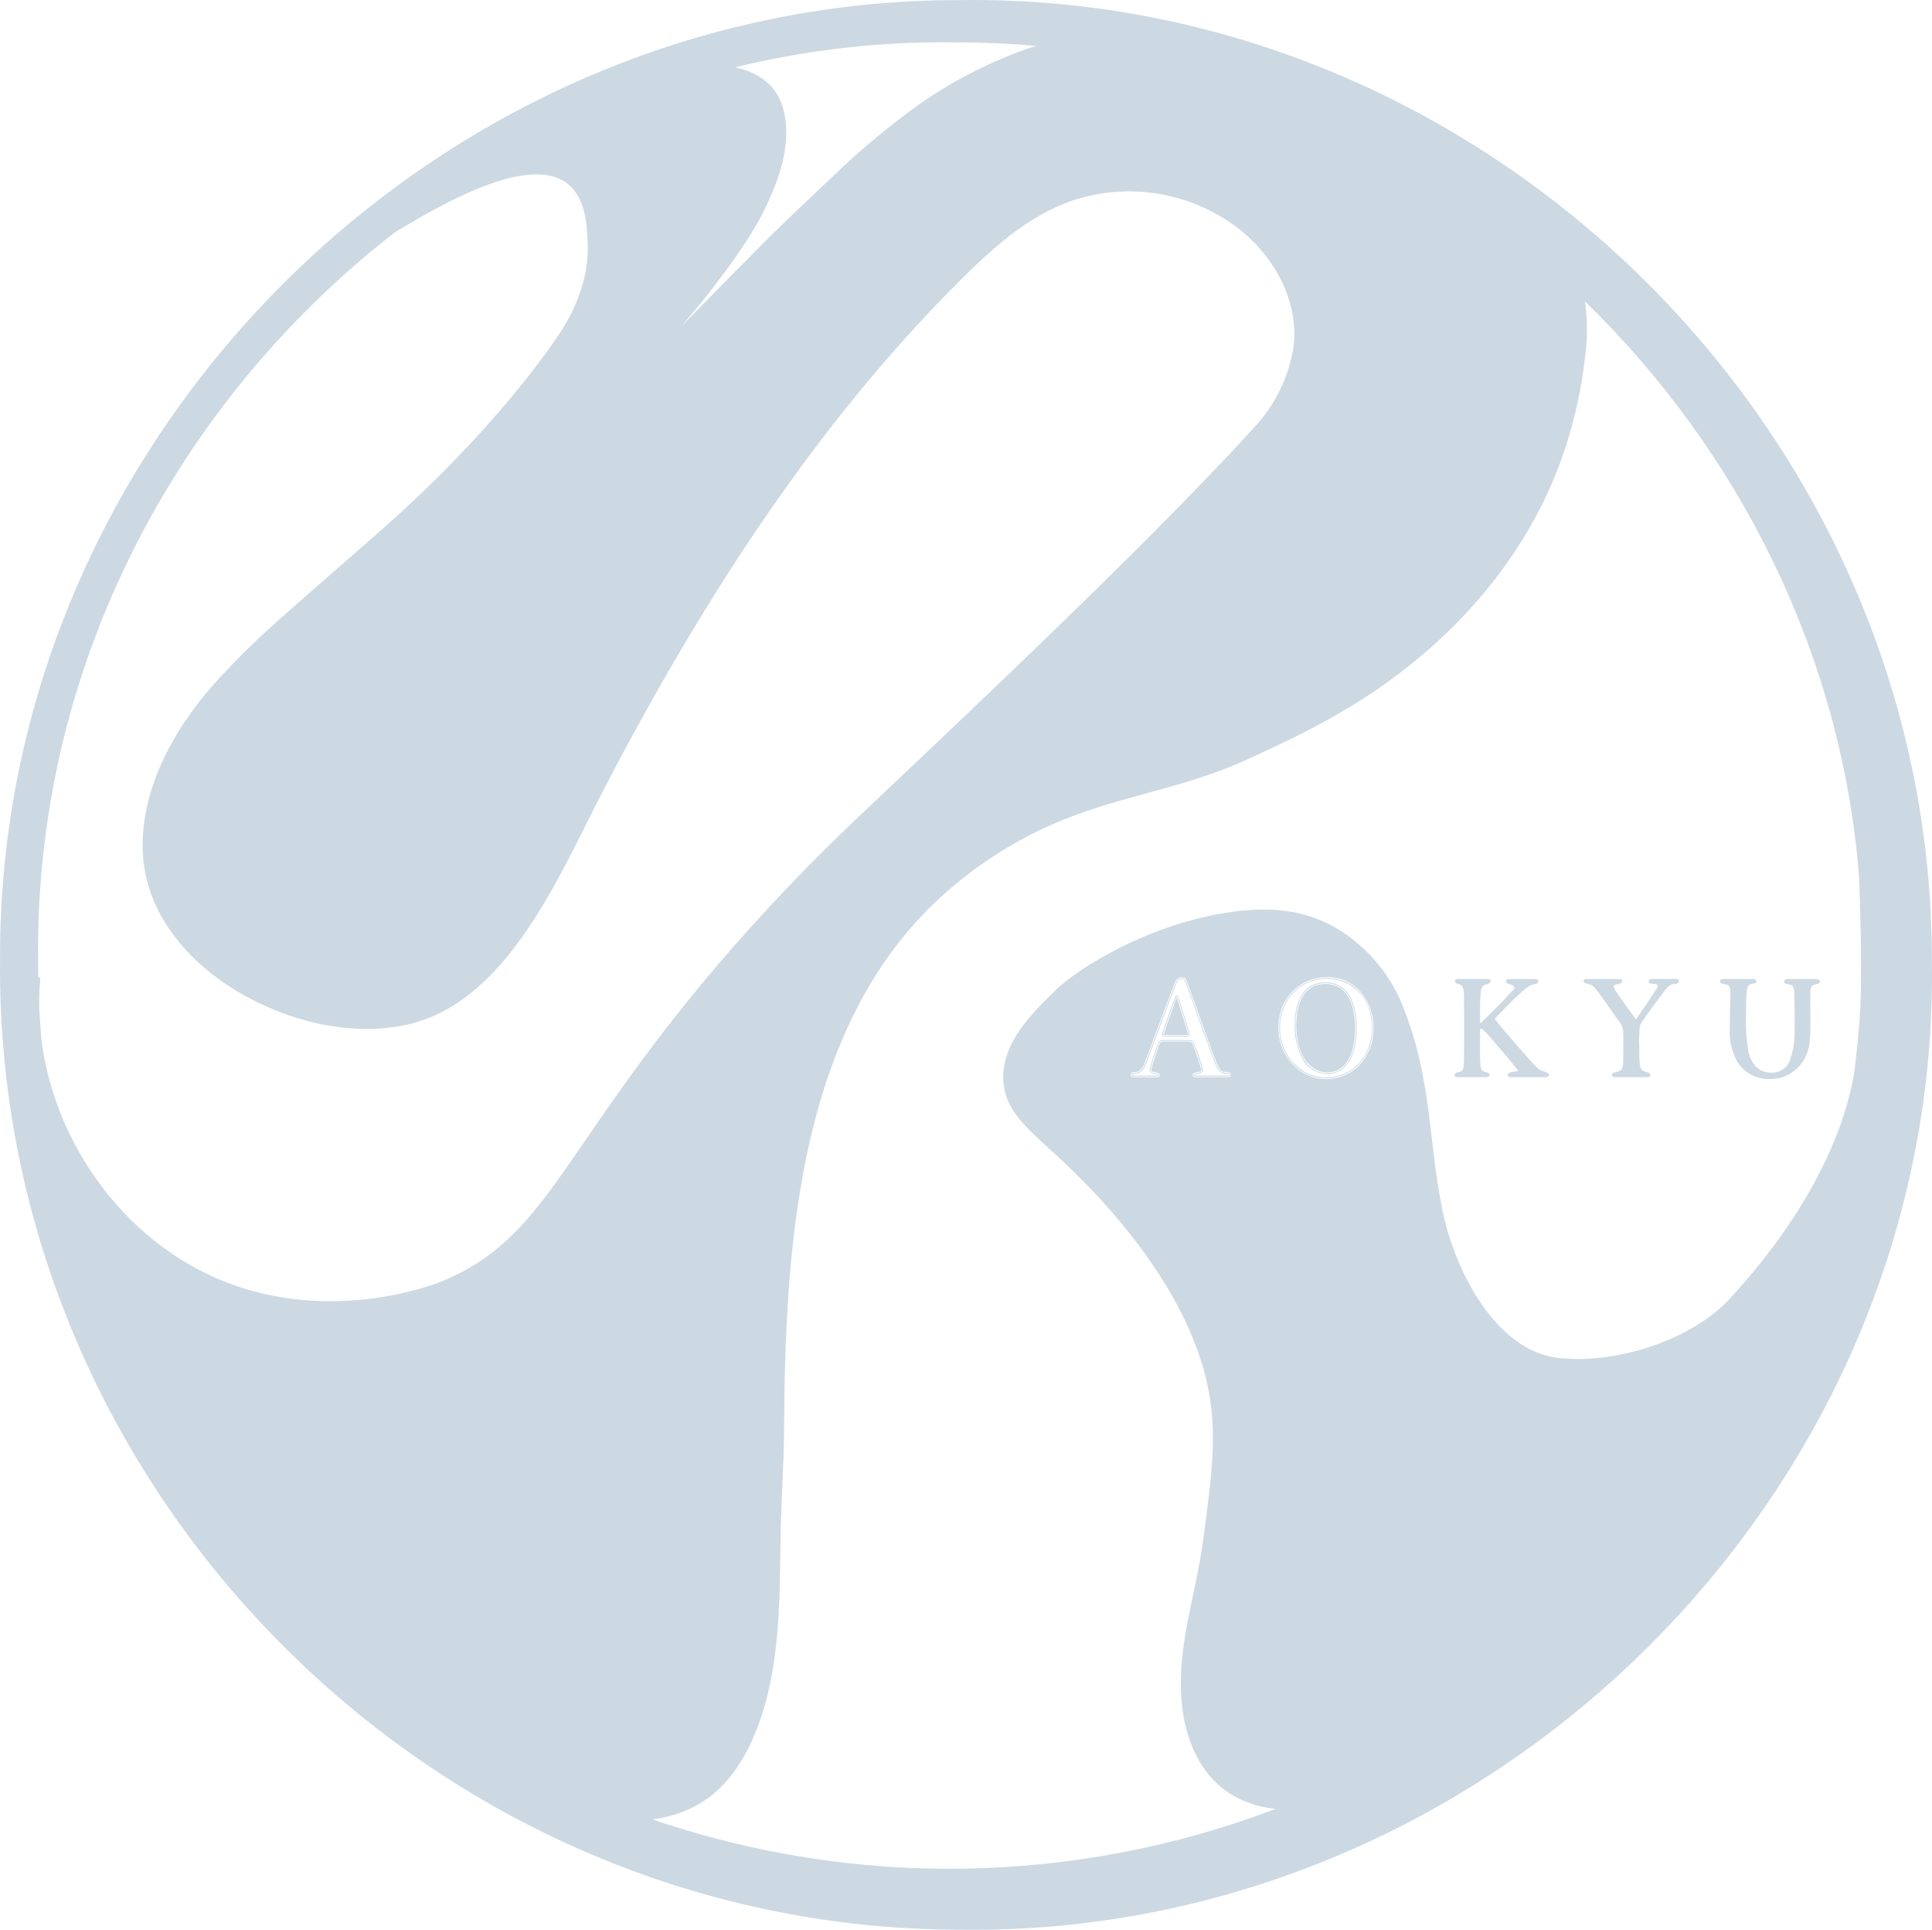
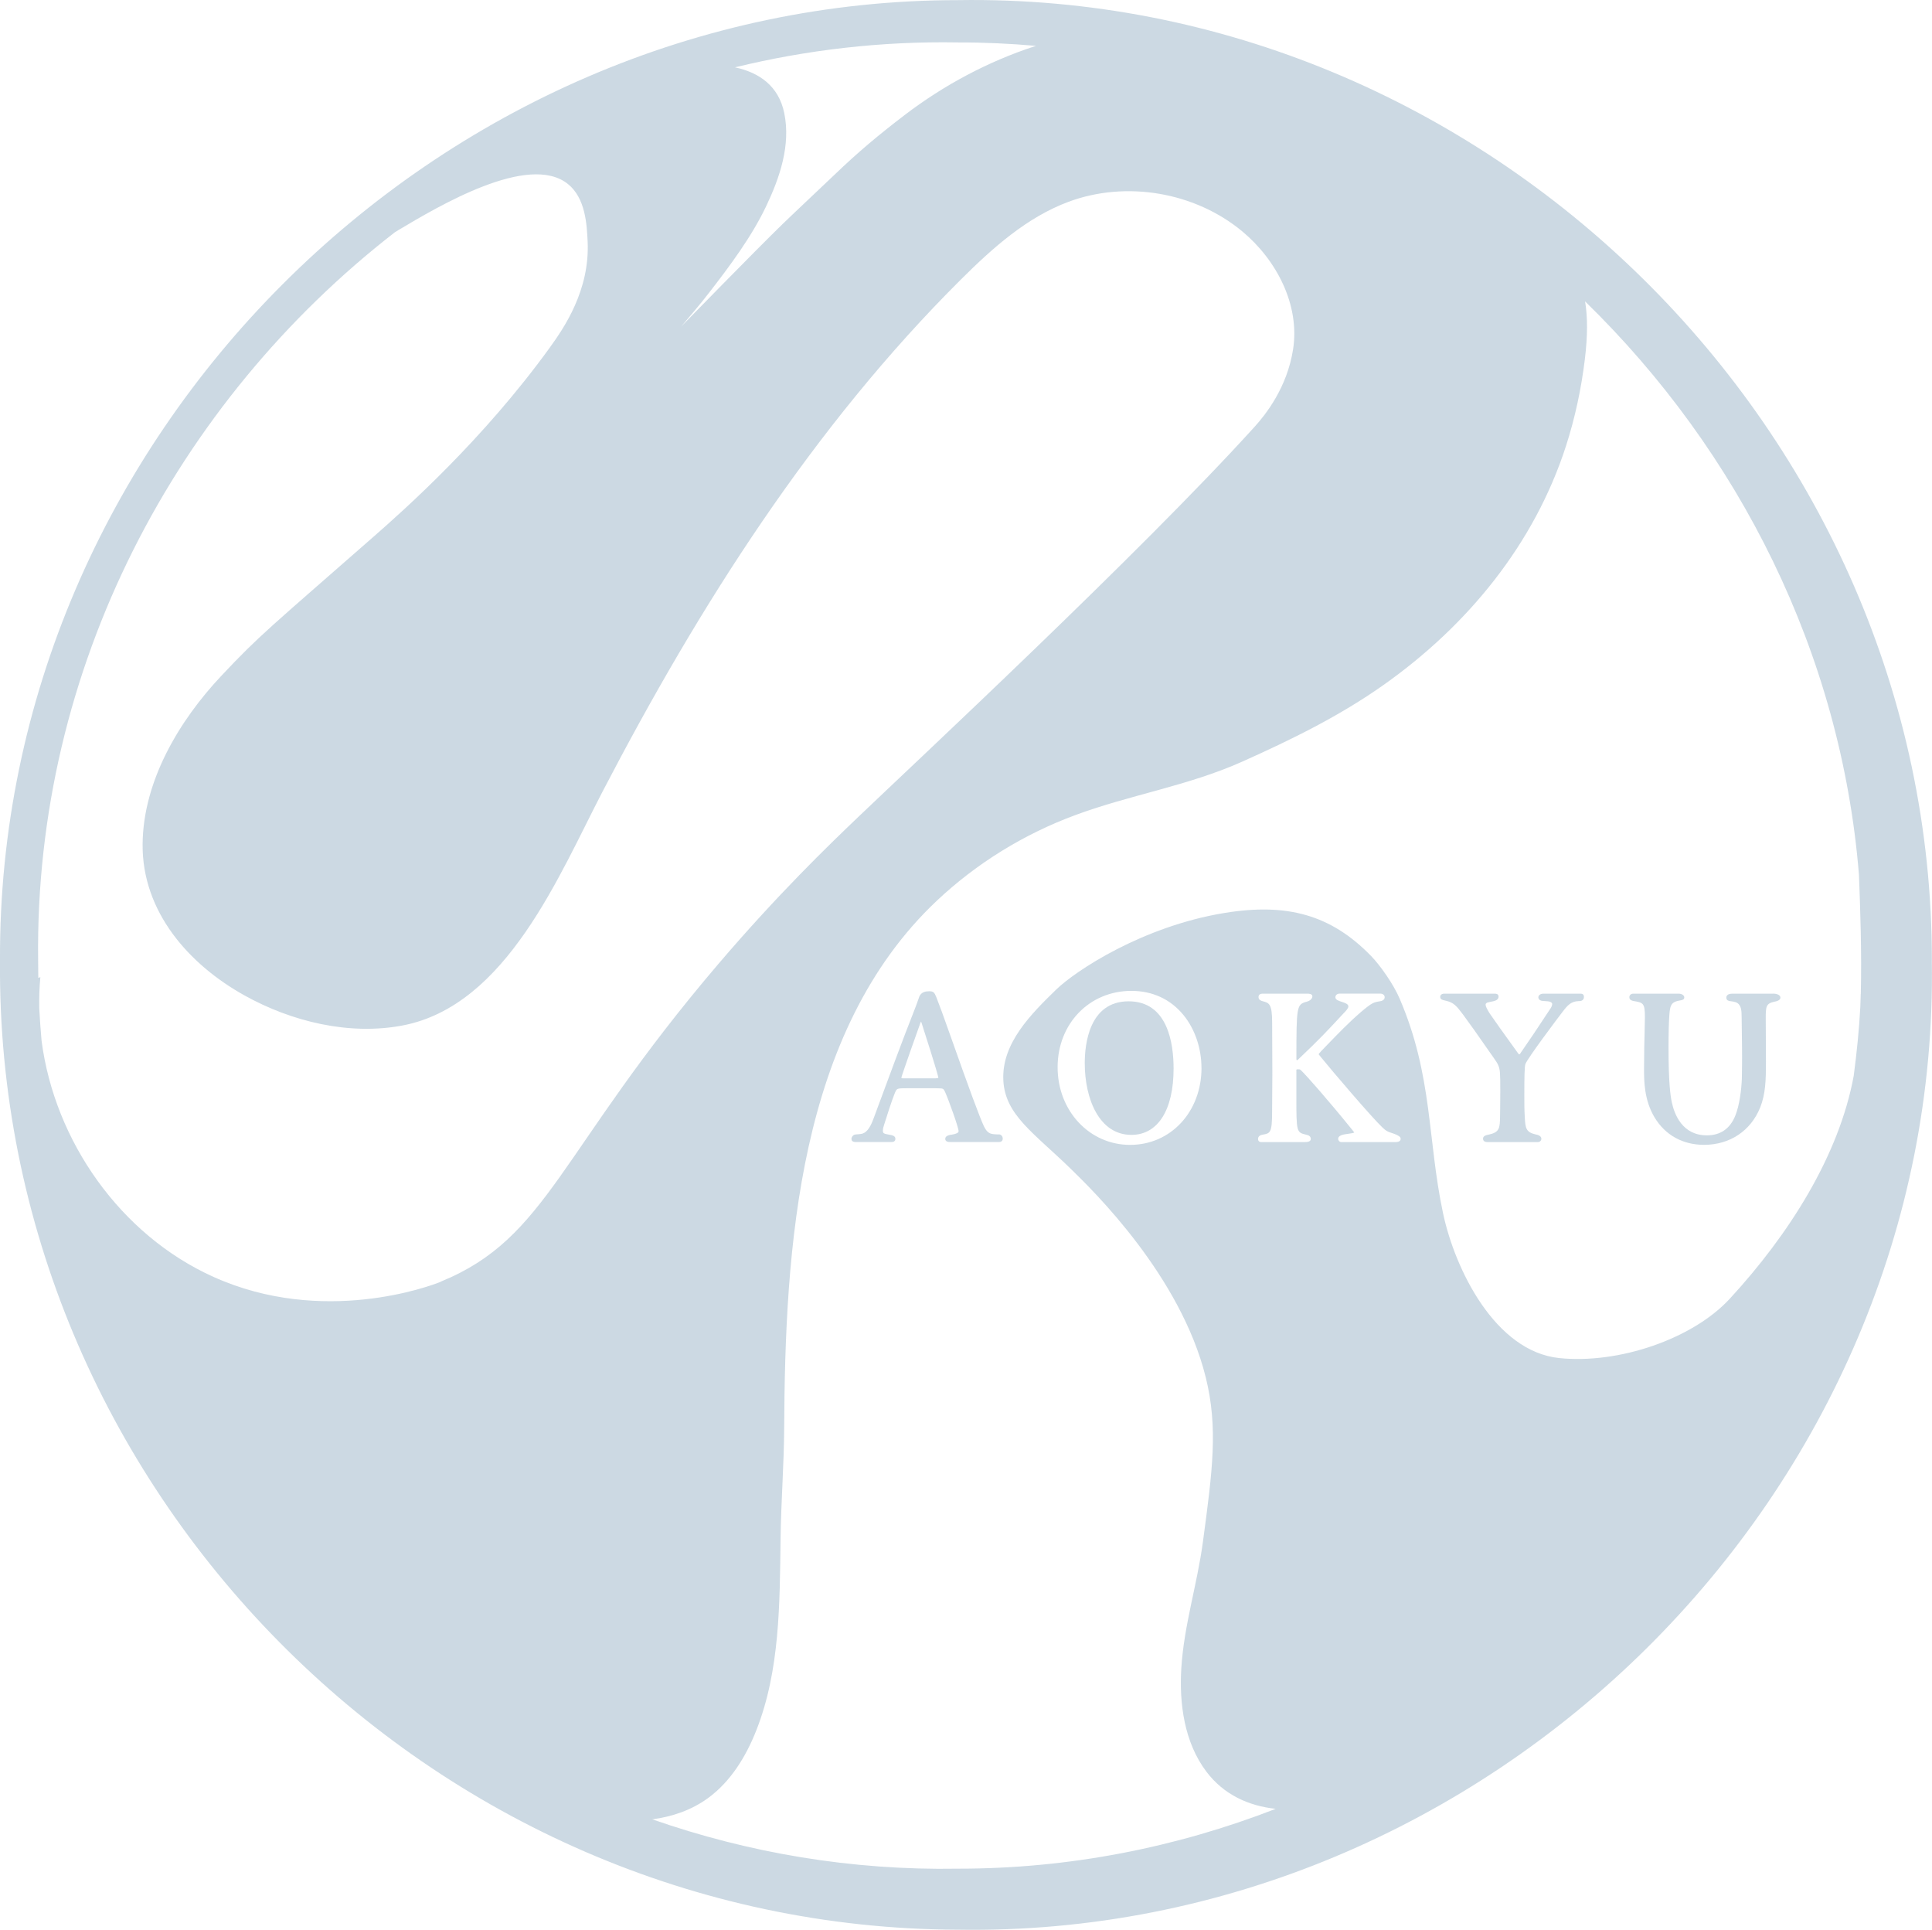
- <svg xmlns="http://www.w3.org/2000/svg" height="449.342" viewBox="0 0 449.926 449.342" width="449.926">
-   <g fill="#004272" opacity=".2" transform="translate(-1061.423 -3206.34)">
-     <g>
-       <path d="m1335.451 3438.573a1.076 1.076 0 0 0 -.088.167c-.281.742-2.881 8.1-2.946 8.462 0 .092 0 .123.279.123h4.988a1.125 1.125 0 0 0 .44-.08c-.11-.694-2.267-7.482-2.615-8.518a1.433 1.433 0 0 0 -.058-.154z" />
-       <path d="m1363.3 3444.987c0 7.635 3.614 11.053 7.2 11.053 4.068 0 6.5-3.822 6.5-10.222 0-3.868-.9-10.357-6.929-10.357-6.109 0-6.771 6.661-6.771 9.526z" />
-       <path d="m1511.321 3429.928c.076-123.068-103.847-225.528-226.815-223.56-121.461.014-223.636 101.976-223.074 223.559-1.088 122.8 100.2 225.331 223.073 225.728 123.595 1.961 228.84-101.747 226.816-225.727zm-287.952-151.474c1.1-1.308 2.172-2.644 3.221-4 4.776-6.158 9.9-13.019 13.271-20.124 3.136-6.612 5.727-14.127 4.213-21.613-1.277-6.316-5.8-9.488-11.476-10.7a203.642 203.642 0 0 1 51.907-5.8c6.124-.012 12.192.271 18.2.8-.119.038-.238.075-.357.114a102.493 102.493 0 0 0 -30.209 15.974 179.708 179.708 0 0 0 -16.393 13.945c-3.3 3.162-8.834 8.322-12.114 11.5-5.99 5.811-23.574 23.821-23.574 23.821zm-59.319 226.346c-2.324.946-27.385 10.357-52.93-1.146-21.628-9.738-36.966-31.572-40.017-54.974-.221-2.521-.409-5.049-.536-7.592a62.971 62.971 0 0 1 .26-7.226c-.172.052-.322.128-.483.191-.022-1.374-.043-2.749-.037-4.129-.851-68.084 32.192-129.995 83.044-169.459.273-.166.545-.345.818-.509 9.409-5.6 30.361-18.087 39.508-10.763 4.118 3.3 4.413 9.465 4.6 13.382.543 11.373-5.529 20.172-8.782 24.674-15.587 21.568-33.88 37.771-41.04 44.049-24.133 21.164-26.491 22.854-35.51 32.453-9.767 10.395-18.19 24.422-18.31 39.194-.128 15.657 10.709 27.984 23.8 35.242 10.929 6.058 24.3 9.322 36.734 6.959 24.264-4.612 36.5-35.1 46.629-54.551 22.476-43.185 48.917-84.827 83.425-119.169 7.366-7.331 15.346-14.476 25.092-18.087a41.8 41.8 0 0 1 40.429 6.924c8.005 6.66 13.419 17.139 11.823 27.43a35.539 35.539 0 0 1 -8.968 18.058c-26.566 29.327-79.131 78.246-92.28 90.829a445.522 445.522 0 0 0 -32.67 34.331c-37.076 43.479-39.5 63.672-64.599 73.889zm206.248-47.224c-6.261 0-11.164-5.255-11.164-11.963s4.886-11.763 11.364-11.763a10.047 10.047 0 0 1 8.008 3.7 13 13 0 0 1 2.792 8.166c.002 6.765-4.729 11.865-10.998 11.865zm124.46-19.754c-.009.255-.009.511-.02.766q-.031 1.167-.076 2.324c-.284 5.306-.829 10.553-1.513 15.763l-.009.056c-3.422 18.733-15.163 37.134-28.888 52.019-8.678 9.412-25.938 15.239-39.7 13.808-14.984-1.558-24.3-20.752-27.053-33.679-3.677-17.264-2.358-32.025-10.153-50.086a38.78 38.78 0 0 0 -6.654-9.886c-9.354-9.588-19.582-12.357-34.118-9.981-19.06 3.117-34.695 13.453-39.254 17.9-5.706 5.57-12.688 12.445-12.241 21.094.416 8.07 7.025 12.133 15.8 20.681 5.133 5 25.465 24.794 31.329 48.435 2.915 11.754 1.577 21.728-.66 38.4-1.319 9.823-4.407 19.419-5.019 29.333-.51 8.269.685 17.252 5.788 24.046 4.1 5.463 9.886 8.029 16.194 8.716a213.976 213.976 0 0 1 -145.179 2.436 28.02 28.02 0 0 0 12.926-4.909c5.307-3.856 8.881-9.694 11.288-15.8 5.532-14.023 5.449-29.527 5.647-44.6.112-8.586.8-17.159.839-25.745.217-41.829 3.159-92.313 35.547-122.837a95.4 95.4 0 0 1 32.2-19.924c12.836-4.757 26.268-6.808 38.886-12.446 11.479-5.129 22.67-10.608 33-17.915 19.5-13.792 35.072-32.744 42.453-55.655a107.8 107.8 0 0 0 4.367-20.091 47.953 47.953 0 0 0 .062-13.525c35.8 34.861 59.612 81.96 63.781 133.506.312 7.974.665 18.123.43 27.801zm-155.615 11.628c-.174-.385-.27-.532-.575-.556-.36-.034-.957-.034-1.649-.034h-3.359a9.593 9.593 0 0 0 -1.554.063c-.212.048-.379.085-.6.65-.4.93-1.4 4.039-1.658 4.907a2.942 2.942 0 0 0 -.193.911c0 .417.127.47.909.613.548.1 1.021.18 1.021.651 0 .223-.1.488-.588.488h-5.555c-.513 0-.62-.265-.62-.488a.723.723 0 0 1 .517-.65 2.37 2.37 0 0 1 .46-.054 3.538 3.538 0 0 0 .629-.078c1.03-.256 1.551-1.678 1.831-2.441 3.24-8.742 4.07-10.977 4.789-12.844l1.565-4.024c.162-.393.376-1.006.517-1.413.064-.184.117-.334.147-.416a1.489 1.489 0 0 1 1.54-.819c.636 0 .792.177 1.074.882.383.941 1.246 3.3 2.1 5.729l.21.593c3.4 9.628 4.615 12.706 5.038 13.591.589 1.211 1.079 1.224 2.261 1.257a.616.616 0 0 1 .617.654.494.494 0 0 1 -.554.521h-7.518c-.2 0-.787 0-.787-.488s.69-.6 1.061-.652c.635-.1 1-.286 1-.512a43.632 43.632 0 0 0 -2.076-6.036z" />
-       <path d="m1335.457 3438.145c-.166 0-.314.15-.444.454-.029.079-2.971 8.3-2.971 8.582 0 .521.441.521.654.521h4.988c.084 0 .821-.012.821-.421 0-.5-2.512-8.3-2.638-8.674-.053-.162-.153-.462-.41-.462zm2.228 9.368h-4.985c-.333 0-.466-.066-.466-.331 0-.2 2.694-7.817 2.96-8.515.1-.234.2-.334.267-.334.1 0 .165.133.232.334.266.8 2.627 8.182 2.627 8.614-.004.166-.403.232-.635.232z" />
-       <path d="m1340.246 3456.2c-.466.066-.9.166-.9.464s.4.3.6.3h7.517c.134 0 .367-.033.367-.333a.429.429 0 0 0 -.433-.466c-1.23-.033-1.8-.066-2.428-1.363-1.064-2.228-5.156-13.936-5.255-14.2-.9-2.562-1.731-4.823-2.1-5.722-.266-.665-.366-.764-.9-.764-.665 0-1.131.166-1.365.7-.1.267-.431 1.265-.664 1.83l-1.564 4.024c-.731 1.9-1.6 4.225-4.79 12.84-.365 1-.9 2.295-1.961 2.561-.4.1-.865.066-1.1.134a.541.541 0 0 0 -.366.464c0 .234.166.3.433.3h5.554c.133 0 .4 0 .4-.3s-.3-.365-.865-.464c-.731-.134-1.064-.2-1.064-.8a3.082 3.082 0 0 1 .2-.965c.266-.9 1.263-3.991 1.663-4.922.232-.6.433-.7.731-.765a9.475 9.475 0 0 1 1.6-.068h3.359c.7 0 1.3 0 1.664.033.431.035.565.3.732.666a43.345 43.345 0 0 1 2.1 6.12c-.001.458-.733.624-1.165.696zm-.759-6.9c-.156-.344-.332-.732-.887-.776-.375-.034-.98-.034-1.681-.034h-3.359a9.529 9.529 0 0 0 -1.637.071c-.381.085-.621.244-.864.875-.421.978-1.428 4.123-1.669 4.936a3.248 3.248 0 0 0 -.209 1.025c0 .762.485.85 1.219.985.571.1.71.156.71.279 0 .074 0 .111-.211.111h-5.555c-.243 0-.243-.052-.243-.111a.371.371 0 0 1 .23-.284 2.172 2.172 0 0 1 .395-.044 3.958 3.958 0 0 0 .7-.087c1.224-.306 1.79-1.849 2.094-2.678 3.239-8.74 4.069-10.973 4.788-12.838l1.562-4.019c.165-.4.372-.995.523-1.43.064-.18.114-.327.141-.4.182-.415.528-.584 1.19-.584.426 0 .472.018.724.646.381.937 1.241 3.286 2.094 5.717.013.032.086.243.208.589 2.733 7.744 4.433 12.328 5.055 13.63.69 1.418 1.366 1.436 2.6 1.47a.249.249 0 0 1 .246.277c0 .09-.013.144-.178.144h-7.518c-.19 0-.41-.012-.41-.111s.249-.207.739-.279c.878-.137 1.323-.435 1.323-.885a42.748 42.748 0 0 0 -2.12-6.195z" />
-       <path d="m1370.5 3434.042c-6.287 0-11.176 4.923-11.176 11.576 0 6.486 4.622 11.775 10.975 11.775 6.387 0 10.812-5.322 10.812-11.675-.001-5.888-3.794-11.676-10.611-11.676zm10.422 11.676c0 6.548-4.567 11.486-10.623 11.486s-10.787-5.089-10.787-11.586 4.724-11.387 10.987-11.387c5.178 0 10.422 3.946 10.422 11.487z" />
-       <path d="m1362.926 3444.987a16.4 16.4 0 0 0 1.694 7.644 6.507 6.507 0 0 0 5.878 3.786c4.3 0 6.874-3.962 6.874-10.6 0-4.008-.949-10.734-7.306-10.734-6.445.001-7.14 6.927-7.14 9.904zm14.258.83c0 5.622-1.928 10.412-6.685 10.412-5.39 0-7.385-6.088-7.385-11.243 0-4.025 1.231-9.713 6.952-9.713 6.02 0 7.118 6.287 7.118 10.544z" />
-     </g>
-     <g>
-       <path d="m1413.027 3456.96a.321.321 0 0 1 -.3-.3c0-.764 2.495-.464 2.495-1a1.377 1.377 0 0 0 -.3-.432c-3.792-4.69-7.085-8.416-7.883-9.18-.233-.234-.333-.3-.532-.3h-.266a.3.3 0 0 0 -.334.333v4.057c0 5.489 0 5.655 1.665 6.055.332.066.565.2.565.464 0 .3-.5.3-.965.3h-6.485a.264.264 0 0 1 -.3-.3c0-.365.366-.431.565-.464 1.3-.234 1.6-.466 1.6-3.659 0-1.6.033-4.258.033-5.888 0-1.8-.033-5.389-.033-7.916 0-2.862-.466-3.16-1.564-3.46-.265-.066-.532-.166-.532-.466s.234-.332.466-.332h6.852c.333 0 .6.033.6.232s-.233.5-.732.632c-1.731.466-1.731.965-1.731 8.915 0 .267.035.466.267.466.166 0 .3-.133.466-.3 3.094-2.927 4.556-4.49 6.586-6.685.666-.7 1.064-1.065 1.064-1.5 0-.9-2-.831-2-1.4 0-.166.134-.365.466-.365h6.287c.2 0 .465.1.465.365 0 .3-.333.4-.565.433-1.031.167-1.3.233-3.06 1.729-2.2 1.9-3.991 3.826-6.12 6.021-.167.2-.432.433-.432.6 0 .066.066.166.366.532 1.7 2.1 7.882 9.347 9.546 10.909a3.791 3.791 0 0 0 1.862 1c.6.234.865.4.865.6 0 .267-.366.3-.565.3z" />
-       <path d="m1421.408 3457.148h-8.381a.507.507 0 0 1 -.488-.488c0-.581.839-.695 1.578-.795a3.115 3.115 0 0 0 .905-.2 3.909 3.909 0 0 0 -.245-.314c-3.623-4.48-7.024-8.356-7.868-9.164-.224-.224-.279-.248-.4-.248h-.267c-.112 0-.145.032-.145.145v4.057c0 5.506.03 5.513 1.52 5.87.469.1.71.314.71.649 0 .488-.639.488-1.153.488h-6.487a.448.448 0 0 1 -.488-.488c0-.529.525-.617.723-.651 1.133-.2 1.439-.258 1.439-3.472 0-.794.008-1.853.015-2.917s.018-2.152.018-2.97-.007-2.019-.015-3.319c-.009-1.542-.018-3.227-.018-4.6 0-2.887-.476-3.017-1.425-3.277-.2-.05-.671-.168-.671-.648 0-.345.22-.52.655-.52h6.853c.255 0 .786 0 .786.421 0 .28-.273.654-.871.814-1.545.416-1.591.661-1.591 8.732 0 .278.042.278.078.278.089 0 .2-.114.333-.245 3.069-2.9 4.5-4.43 6.58-6.68l.193-.2c.512-.534.821-.854.821-1.168 0-.364-.552-.542-1.039-.7s-.957-.309-.957-.7a.587.587 0 0 1 .655-.553h6.286a.594.594 0 0 1 .655.553c0 .329-.265.555-.727.62-.975.158-1.208.2-2.965 1.686-1.854 1.6-3.46 3.266-5.158 5.027l-.947.981c-.035.042-.084.1-.134.15a1.3 1.3 0 0 0 -.247.32c.02.04.241.309.324.411 1.795 2.219 7.906 9.366 9.529 10.892a2.83 2.83 0 0 0 1.335.8c.137.045.289.095.464.161.641.25.988.447.988.775-.001.145-.074.487-.756.487zm-15.167-11.586h.267a.859.859 0 0 1 .665.356c.83.795 4.123 4.527 7.9 9.194.257.3.342.429.342.552 0 .407-.575.484-1.241.575-.5.067-1.254.17-1.254.421a.14.14 0 0 0 .112.111h8.381c.182 0 .378-.034.378-.111 0-.04-.073-.16-.746-.423-.168-.062-.314-.111-.447-.155a3.136 3.136 0 0 1 -1.476-.882c-1.633-1.532-7.763-8.7-9.562-10.927-.327-.4-.408-.515-.408-.651a.979.979 0 0 1 .345-.573c.045-.05.091-.1.13-.147l.957-.99c1.705-1.768 3.315-3.438 5.184-5.053 1.777-1.507 2.069-1.6 3.154-1.772.155-.022.407-.083.407-.247s-.266-.176-.278-.176h-6.286c-.2 0-.278.095-.278.176 0 .113.436.255.7.339.579.187 1.3.421 1.3 1.059 0 .465-.348.829-.926 1.429l-.189.2c-2.084 2.254-3.52 3.784-6.592 6.691a.884.884 0 0 1 -.6.352c-.454 0-.454-.475-.454-.654 0-7.944 0-8.593 1.869-9.1.418-.111.593-.347.593-.449a1.023 1.023 0 0 0 -.41-.044h-6.853c-.278 0-.278.054-.278.143 0 .117.064.2.389.282 1.215.333 1.707.755 1.707 3.643 0 1.371.01 3.055.018 4.6.009 1.3.014 2.5.014 3.321s-.008 1.9-.016 2.974-.016 2.119-.016 2.913c0 3.225-.309 3.586-1.751 3.844-.308.051-.411.122-.411.279 0 .1.014.111.111.111h6.487c.213 0 .776 0 .776-.111 0-.054 0-.195-.415-.28-1.814-.435-1.814-.763-1.814-6.239v-4.057a.483.483 0 0 1 .515-.524z" />
-     </g>
-     <g>
-       <path d="m1437.525 3456.96c-.233 0-.532-.033-.532-.333 0-.265.3-.365.664-.431 1.9-.4 1.93-1.165 1.963-3.061 0-.865.034-1.83.034-3.858 0-2.861-.034-3.226-.266-3.893a12.536 12.536 0 0 0 -1.464-2.294c-1.729-2.5-2.894-4.158-4.058-5.722-1-1.329-1.463-1.862-2.661-2.161-.365-.1-.8-.1-.8-.433 0-.232.232-.3.433-.3h7.749c.267 0 .433.033.433.266 0 .1-.034.3-.367.432-.3.133-.93.2-1.23.3a.565.565 0 0 0 -.4.5 3.841 3.841 0 0 0 .667 1.463c.365.565 2.593 3.692 4.357 6.121.166.232.266.265.332.265.167 0 .266-.1.433-.365 1.7-2.462 2.2-3.193 4.623-6.885a1.459 1.459 0 0 0 .233-.7c0-.365-.433-.565-.831-.6l-.866-.066c-.265-.034-.432-.166-.432-.367 0-.232.3-.365.565-.365h5.721c.233 0 .333.067.333.3 0 .4-.266.466-.6.466-1.265.033-1.83.665-2.628 1.7-.466.6-5.456 7.185-5.787 8.15a29.761 29.761 0 0 0 -.168 4.856c0 1.1 0 2.2.068 3.326.1 1.863.232 2.528 1.862 2.893.2.035.7.167.7.466a.342.342 0 0 1 -.365.333z" />
-       <path d="m1445.242 3457.148h-7.717c-.6 0-.721-.282-.721-.521 0-.466.553-.568.82-.618 1.763-.371 1.775-1 1.808-2.877 0-.34.005-.7.011-1.13.009-.662.022-1.5.022-2.725 0-2.89-.036-3.2-.255-3.831a6.445 6.445 0 0 0 -.873-1.437c-.165-.234-.353-.5-.568-.813-1.8-2.6-2.924-4.2-4.055-5.714-1.013-1.351-1.435-1.811-2.555-2.092-.078-.022-.154-.037-.23-.053-.3-.062-.71-.148-.71-.563 0-.3.243-.487.62-.487h7.749c.186 0 .622 0 .622.453a.65.65 0 0 1 -.484.608 3.916 3.916 0 0 1 -.75.192 4.467 4.467 0 0 0 -.492.112.385.385 0 0 0 -.269.321 3.41 3.41 0 0 0 .636 1.36c.348.539 2.544 3.624 4.35 6.112.124.171.179.187.181.187.059 0 .111-.02.272-.275 1.694-2.46 2.185-3.18 4.625-6.889a1.278 1.278 0 0 0 .2-.6c0-.231-.339-.384-.658-.41l-.863-.066c-.378-.048-.607-.26-.607-.555 0-.346.382-.553.753-.553h5.722a.45.45 0 0 1 .521.487c0 .655-.592.655-.788.655-1.187.031-1.715.637-2.477 1.622-.792 1.02-5.454 7.207-5.758 8.1a32.347 32.347 0 0 0 -.159 4.794c0 1.076 0 2.189.068 3.314.1 1.8.2 2.381 1.714 2.722.134.022.847.166.847.649a.526.526 0 0 1 -.552.521zm-14.4-22.484c-.073 0-.244.011-.244.11s.082.124.411.193c.082.018.167.035.248.057 1.286.322 1.777.917 2.762 2.232 1.135 1.523 2.259 3.124 4.063 5.725.215.314.4.578.566.809a6.667 6.667 0 0 1 .92 1.529c.249.712.277 1.119.277 3.958 0 1.229-.012 2.067-.021 2.73-.006.431-.012.788-.012 1.128-.033 1.873-.05 2.811-2.113 3.245-.457.085-.515.176-.515.247s0 .144.344.144h7.717c.085 0 .177-.045.177-.144s-.253-.231-.542-.28c-1.8-.4-1.92-1.232-2.019-3.069-.067-1.135-.067-2.254-.067-3.336a27.579 27.579 0 0 1 .177-4.915c.36-1.052 5.764-8.137 5.818-8.207.832-1.078 1.434-1.734 2.771-1.768.374 0 .415-.09.415-.278a.181.181 0 0 0 -.014-.093.285.285 0 0 0 -.13-.017h-5.722c-.189 0-.377.088-.377.176 0 .131.188.169.268.179l.855.066c.485.039 1.006.3 1.006.786a1.635 1.635 0 0 1 -.263.8c-2.442 3.713-2.934 4.433-4.625 6.889-.151.24-.3.445-.59.445-.165 0-.315-.106-.484-.344-1.843-2.538-4-5.573-4.362-6.128a3.743 3.743 0 0 1 -.7-1.564.736.736 0 0 1 .512-.673 4.469 4.469 0 0 1 .554-.131 3.867 3.867 0 0 0 .675-.168c.255-.1.255-.221.255-.261a.1.1 0 0 0 -.007-.047c-.01-.008-.053-.029-.239-.029z" />
-     </g>
-     <g>
-       <path d="m1484.108 3434.475c.6 0 .965.2.965.433 0 .265-.565.4-.766.431-1.429.3-1.5.932-1.5 2.727 0 1.3.034 4.624.034 6.72 0 2.928-.067 4.922-.865 6.952a8.831 8.831 0 0 1 -8.481 5.655 8.344 8.344 0 0 1 -7.451-4.125 13.733 13.733 0 0 1 -1.6-7.351c0-3.891.133-6.652.133-8.05 0-2.195-.333-2.361-1.862-2.627-.2-.033-.532-.1-.532-.4 0-.265.2-.365.431-.365h6.952c.366 0 .7.166.7.4 0 .267-.466.234-.965.367-1.1.3-1.23 1-1.33 2.261-.1 1.331-.133 3.16-.133 5.023 0 5.588.3 7.518.5 8.482.6 2.861 2.294 5.289 5.588 5.289a4.612 4.612 0 0 0 4.556-3.127 18.9 18.9 0 0 0 1.032-5.854c.033-1.663.033-3.293.033-3.359 0-.633 0-1.364-.067-5.988 0-1.064-.033-2.129-1-2.527a4.242 4.242 0 0 0 -.965-.2c-.232-.033-.4-.1-.4-.332 0-.333.332-.433.765-.433z" />
-       <path d="m1473.5 3457.581a8.56 8.56 0 0 1 -7.612-4.215 14 14 0 0 1 -1.622-7.45c0-2.435.052-4.45.09-5.92.023-.893.042-1.606.042-2.129 0-2.143-.294-2.194-1.706-2.441-.17-.029-.688-.116-.688-.586a.551.551 0 0 1 .619-.553h6.952c.507 0 .888.251.888.586s-.354.408-.695.466c-.127.022-.267.045-.41.084-.952.259-1.089.808-1.19 2.094-.088 1.162-.134 2.846-.134 5.007a43.284 43.284 0 0 0 .5 8.444c.4 1.919 1.638 5.139 5.4 5.139a4.421 4.421 0 0 0 4.381-3.01 19.058 19.058 0 0 0 1.017-5.789c.033-1.612.034-3.179.034-3.353 0-.639 0-1.363-.067-5.986 0-1.129-.065-2.018-.882-2.354a3.176 3.176 0 0 0 -.753-.163l-.167-.025c-.153-.022-.559-.081-.559-.519 0-.284.165-.621.953-.621h6.22c.691 0 1.153.249 1.153.621 0 .417-.645.571-.923.617-1.281.27-1.339.787-1.339 2.541 0 .572.007 1.537.014 2.617.01 1.372.019 2.929.019 4.1 0 2.894-.061 4.945-.877 7.022a9.009 9.009 0 0 1 -8.658 5.776zm-10.877-22.917c-.243 0-.243.119-.243.176 0 .091.064.162.376.214 1.663.29 2.019.564 2.019 2.813 0 .525-.019 1.242-.042 2.138-.038 1.47-.091 3.481-.091 5.911a13.655 13.655 0 0 0 1.57 7.254 8.192 8.192 0 0 0 7.288 4.034 8.644 8.644 0 0 0 8.307-5.536c.792-2.013.851-4.032.851-6.883 0-1.171-.01-2.728-.02-4.1-.007-1.081-.012-2.047-.012-2.619 0-1.779.066-2.58 1.646-2.912a1.033 1.033 0 0 0 .616-.247c0-.069-.232-.243-.777-.243h-6.22c-.577 0-.577.178-.577.244s0 .111.238.145l.167.026a3.334 3.334 0 0 1 .846.188c1.11.458 1.11 1.7 1.11 2.7.068 4.623.068 5.349.068 5.989 0 .175 0 1.745-.034 3.362a18.8 18.8 0 0 1 -1.044 5.922 4.825 4.825 0 0 1 -4.731 3.244c-2.946 0-5.051-1.982-5.774-5.438a43.7 43.7 0 0 1 -.5-8.521c0-2.17.044-3.865.133-5.037.1-1.29.253-2.1 1.468-2.429.156-.042.307-.068.445-.091a1.231 1.231 0 0 0 .386-.1c0-.076-.224-.2-.515-.2z" />
+ <svg xmlns="http://www.w3.org/2000/svg" id="_レイヤー_2" data-name="レイヤー 2" viewBox="0 0 449.93 449.34">
+   <defs>
+     <style>
+       .cls-1 {
+         opacity: .2;
+       }
+ 
+       .cls-2 {
+         fill: #004272;
+         stroke-width: 0px;
+       }
+     </style>
+   </defs>
+   <g id="_レイヤー_1-2" data-name="レイヤー 1">
+     <g class="cls-1">
+       <g>
+         <path class="cls-2" d="m232.56,264.15c-1.79-.05-2.53-.07-3.42-1.9-.93-1.95-3.49-8.86-7.61-20.54-.19-.53-.3-.85-.32-.9-1.32-3.77-2.6-7.25-3.17-8.66-.43-1.07-.66-1.34-1.62-1.34-.83,0-1.85.14-2.33,1.24-.05.12-.12.35-.22.63-.21.61-.54,1.54-.78,2.13l-2.36,6.08c-1.1,2.85-2.35,6.22-7.24,19.41-.63,1.72-1.4,3.35-2.77,3.69-.3.07-.65.1-.95.12-.28.02-.53.03-.7.08-.4.08-.78.56-.78.98,0,.34.16.74.94.74h8.4c.73,0,.89-.4.89-.74,0-.71-.72-.84-1.54-.98-1.18-.22-1.37-.3-1.37-.93,0-.47.15-.95.29-1.38.39-1.31,1.91-6.01,2.51-7.42.33-.85.58-.91.9-.98.42-.09,1.27-.09,2.35-.09h5.08c1.04,0,1.95,0,2.49.05.46.04.6.26.87.84.8,1.77,3.14,8.24,3.14,9.13,0,.34-.55.62-1.51.77-.56.08-1.6.23-1.6.99s.9.74,1.19.74h11.36c.52,0,.84-.3.84-.79,0-.57-.4-.99-.93-.99Zm-14.02-13.19c-.1.05-.37.12-.66.12h-7.54c-.42,0-.42-.05-.42-.18.1-.56,4.03-11.68,4.45-12.79.05-.12.1-.2.13-.25.02.05.05.12.09.23.57,1.72,3.79,11.83,3.95,12.88Z" />
+         <g>
+           <path class="cls-2" d="m449.9,223.59C449.97,100.52,346.05-1.94,223.08.03,101.62.04-.55,102,0,223.59c-1.09,122.8,100.2,225.33,223.07,225.73,123.6,1.96,228.84-101.75,226.82-225.73ZM161.95,72.11c1.1-1.31,2.17-2.64,3.22-4,4.78-6.16,9.9-13.02,13.27-20.12,3.14-6.61,5.73-14.13,4.21-21.61-1.28-6.32-5.8-9.49-11.48-10.7,16.68-4.07,34.08-6.11,51.91-5.8,6.12-.01,12.19.27,18.2.8-.12.04-.24.07-.36.11-10.85,3.54-21.14,9.05-30.21,15.97-6.11,4.67-10.85,8.63-16.39,13.95-3.3,3.16-8.83,8.32-12.11,11.5-5.99,5.81-23.57,23.82-23.57,23.82l3.31-3.92Zm-59.32,226.35c-2.32.95-27.39,10.36-52.93-1.15-21.63-9.74-36.97-31.57-40.02-54.98-.22-2.52-.41-5.05-.54-7.59-.03-2.41.02-4.82.26-7.23-.17.05-.32.13-.48.19-.02-1.37-.04-2.75-.04-4.13-.85-68.08,32.19-129.99,83.04-169.46.27-.17.54-.35.82-.51,9.41-5.61,30.36-18.09,39.51-10.76,4.12,3.3,4.41,9.47,4.6,13.38.54,11.37-5.53,20.17-8.78,24.67-15.59,21.57-33.88,37.77-41.04,44.05-24.13,21.16-26.49,22.85-35.51,32.45-9.77,10.39-18.19,24.42-18.31,39.19-.13,15.66,10.71,27.98,23.8,35.24,10.93,6.06,24.3,9.32,36.73,6.96,24.26-4.61,36.5-35.1,46.63-54.55,22.48-43.19,48.92-84.83,83.43-119.17,7.37-7.33,15.35-14.48,25.09-18.09,13.43-4.97,29.42-2.24,40.43,6.92,8,6.66,13.42,17.14,11.82,27.43-1.39,8.96-6.45,15.28-8.97,18.06-26.57,29.33-79.13,78.25-92.28,90.83-7.04,6.73-18.72,17.98-32.67,34.33-37.08,43.47-39.5,63.67-64.6,73.89Zm222.42-32.53h-12.67c-.42,0-.74-.39-.74-.74,0-.88,1.27-1.05,2.39-1.2.45-.06,1.19-.16,1.36-.3-.08-.12-.28-.37-.37-.48-5.87-7.26-10.79-12.79-11.89-13.85-.36-.36-.43-.37-.61-.37h-.4c-.17,0-.22.05-.22.22v6.13c0,8.32.04,8.33,2.29,8.87.71.14,1.07.47,1.07.98,0,.74-.97.74-1.74.74h-9.8c-.46,0-.74-.28-.74-.74,0-.8.82-.94,1.09-.99,1.72-.31,2.18-.39,2.18-5.25,0-1.2.01-2.8.03-4.41.01-1.62.03-3.25.03-4.49s-.01-3.05-.02-5.01c-.01-2.33-.03-4.88-.03-6.95,0-4.37-.72-4.56-2.15-4.95-.3-.08-1.02-.26-1.02-.98,0-.52.33-.79.99-.79h10.36c.36,0,1.19,0,1.19.64,0,.42-.41.99-1.32,1.23-2.33.63-2.4,1-2.4,13.2,0,.42.06.42.12.42.13,0,.3-.17.5-.37,4.66-4.41,6.82-6.71,9.95-10.1l.3-.32c.77-.8,1.23-1.28,1.23-1.75,0-.55-.83-.82-1.57-1.06-.74-.24-1.45-.47-1.45-1.06,0-.42.34-.84.99-.84h9.5c.49,0,.99.29.99.84,0,.23-.11.79-1.1.94-1.47.24-1.83.3-4.48,2.55-2.81,2.43-5.25,4.96-7.83,7.63l-1.4,1.45c-.05.06-.13.15-.2.23-.13.14-.36.39-.37.48.03.06.35.45.49.62,2.72,3.35,11.95,14.16,14.4,16.46.86.83,1.3.97,2.02,1.21.21.07.44.15.7.24.97.38,1.49.67,1.49,1.17,0,.22-.11.74-1.14.74Zm108.28-34.45c0,.25,0,.51-.02.77-.02.78-.05,1.55-.08,2.32-.28,5.31-.83,10.55-1.51,15.76,0,.02,0,.04,0,.06-3.42,18.73-15.16,37.13-28.89,52.02-8.68,9.41-25.94,15.24-39.71,13.81-14.98-1.56-24.3-20.75-27.05-33.68-3.68-17.26-2.36-32.02-10.15-50.09-1.41-3.27-4.43-7.61-6.65-9.89-9.35-9.59-19.58-12.36-34.12-9.98-19.06,3.12-34.7,13.45-39.25,17.9-5.71,5.57-12.69,12.44-12.24,21.09.42,8.07,7.03,12.13,15.8,20.68,5.13,5,25.46,24.79,31.33,48.43,2.92,11.75,1.58,21.73-.66,38.4-1.32,9.82-4.41,19.42-5.02,29.33-.51,8.27.69,17.25,5.79,24.05,4.1,5.46,9.89,8.03,16.19,8.72-23.1,8.97-48.05,13.95-74,13.93-24.8.43-48.79-3.67-71.18-11.49,4.66-.61,9.13-2.15,12.93-4.91,5.31-3.86,8.88-9.69,11.29-15.8,5.53-14.02,5.45-29.53,5.65-44.6.11-8.59.79-17.16.84-25.74.22-41.83,3.16-92.31,35.55-122.84,9.25-8.72,20.29-15.51,32.2-19.92,12.84-4.76,26.27-6.81,38.89-12.45,11.48-5.13,22.67-10.61,33-17.91,19.5-13.79,35.07-32.74,42.45-55.66,2.1-6.53,3.54-13.28,4.37-20.09.67-5.51.67-9.86.06-13.52,35.8,34.86,59.61,81.96,63.78,133.51.31,7.95.66,18.11.43,27.78Zm-153.52,17.17c0,10.22-7.15,17.93-16.63,17.93s-16.88-7.94-16.88-18.08,7.39-17.78,17.18-17.78c4.9,0,9.09,1.93,12.1,5.59,2.68,3.25,4.22,7.75,4.22,12.34Z" />
+           <path class="cls-2" d="m262.84,233.15c-9.23,0-10.22,10.07-10.22,14.39,0,8.32,3.36,16.71,10.87,16.71,6.15,0,9.82-5.78,9.82-15.45,0-5.85-1.36-15.65-10.47-15.65Z" />
+         </g>
+         <g>
+           <path class="cls-2" d="m368.05,231.37h-8.65c-.56,0-1.14.31-1.14.84,0,.45.35.77.92.84l1.31.1c.48.04.99.27.99.62,0,.24-.14.65-.3.9-3.69,5.61-4.43,6.69-6.99,10.41-.24.39-.32.42-.41.42,0,0-.09-.02-.27-.28-2.8-3.85-6.05-8.43-6.58-9.24-.64-1-.96-1.69-.96-2.06,0-.25.23-.41.41-.48.18-.06.45-.11.74-.17.42-.08.86-.17,1.14-.29.64-.25.73-.68.73-.92,0-.69-.66-.69-.94-.69h-11.71c-.57,0-.94.29-.94.74,0,.63.62.76,1.08.85.11.02.23.05.35.08,1.69.42,2.33,1.12,3.86,3.16,1.7,2.29,3.4,4.71,6.13,8.64.32.47.61.87.86,1.22.67.95,1.08,1.52,1.32,2.18.33.95.39,1.42.39,5.79,0,1.85-.02,3.12-.03,4.12-.01.66-.02,1.2-.02,1.71-.05,2.83-.07,3.79-2.73,4.35-.4.07-1.24.23-1.24.93,0,.36.19.79,1.09.79h11.66c.48,0,.84-.34.84-.79,0-.57-.67-.88-1.28-.98-2.29-.52-2.45-1.4-2.59-4.11-.1-1.7-.1-3.38-.1-5.01,0-4.04.04-6.66.24-7.25.46-1.34,7.56-10.76,8.7-12.24,1.15-1.49,1.95-2.41,3.75-2.45.29,0,1.19,0,1.19-.99,0-.74-.59-.74-.79-.74Z" />
+           <path class="cls-2" d="m412.87,231.37h-9.4c-1.19,0-1.44.51-1.44.94,0,.66.64.76.85.79l.27.04c.5.07.85.13,1.12.24,1.24.51,1.33,1.85,1.33,3.56.1,6.99.1,8.08.1,9.05,0,.26,0,2.63-.05,5.07-.09,2.61-.54,6.28-1.54,8.75-1.23,3.02-3.46,4.55-6.62,4.55-5.69,0-7.56-4.87-8.17-7.77-.32-1.55-.75-4.56-.75-12.76,0-3.25.07-5.8.2-7.57.15-1.94.36-2.77,1.8-3.17.22-.06.43-.09.62-.13.52-.09,1.05-.18,1.05-.7s-.58-.89-1.34-.89h-10.51c-.57,0-.94.33-.94.84,0,.71.79.84,1.04.88,2.14.37,2.58.45,2.58,3.69,0,.79-.03,1.87-.06,3.21-.06,2.22-.14,5.27-.14,8.95,0,2.69,0,7.18,2.46,11.26,2.48,4.11,6.56,6.37,11.51,6.37,6.01,0,10.9-3.26,13.09-8.73,1.23-3.14,1.33-6.24,1.33-10.61,0-1.77-.02-4.13-.03-6.2-.01-1.63-.02-3.09-.02-3.95,0-2.71.08-3.43,2.02-3.84.42-.07,1.4-.3,1.4-.94,0-.56-.7-.94-1.74-.94Z" />
+         </g>
+       </g>
    </g>
  </g>
</svg>
